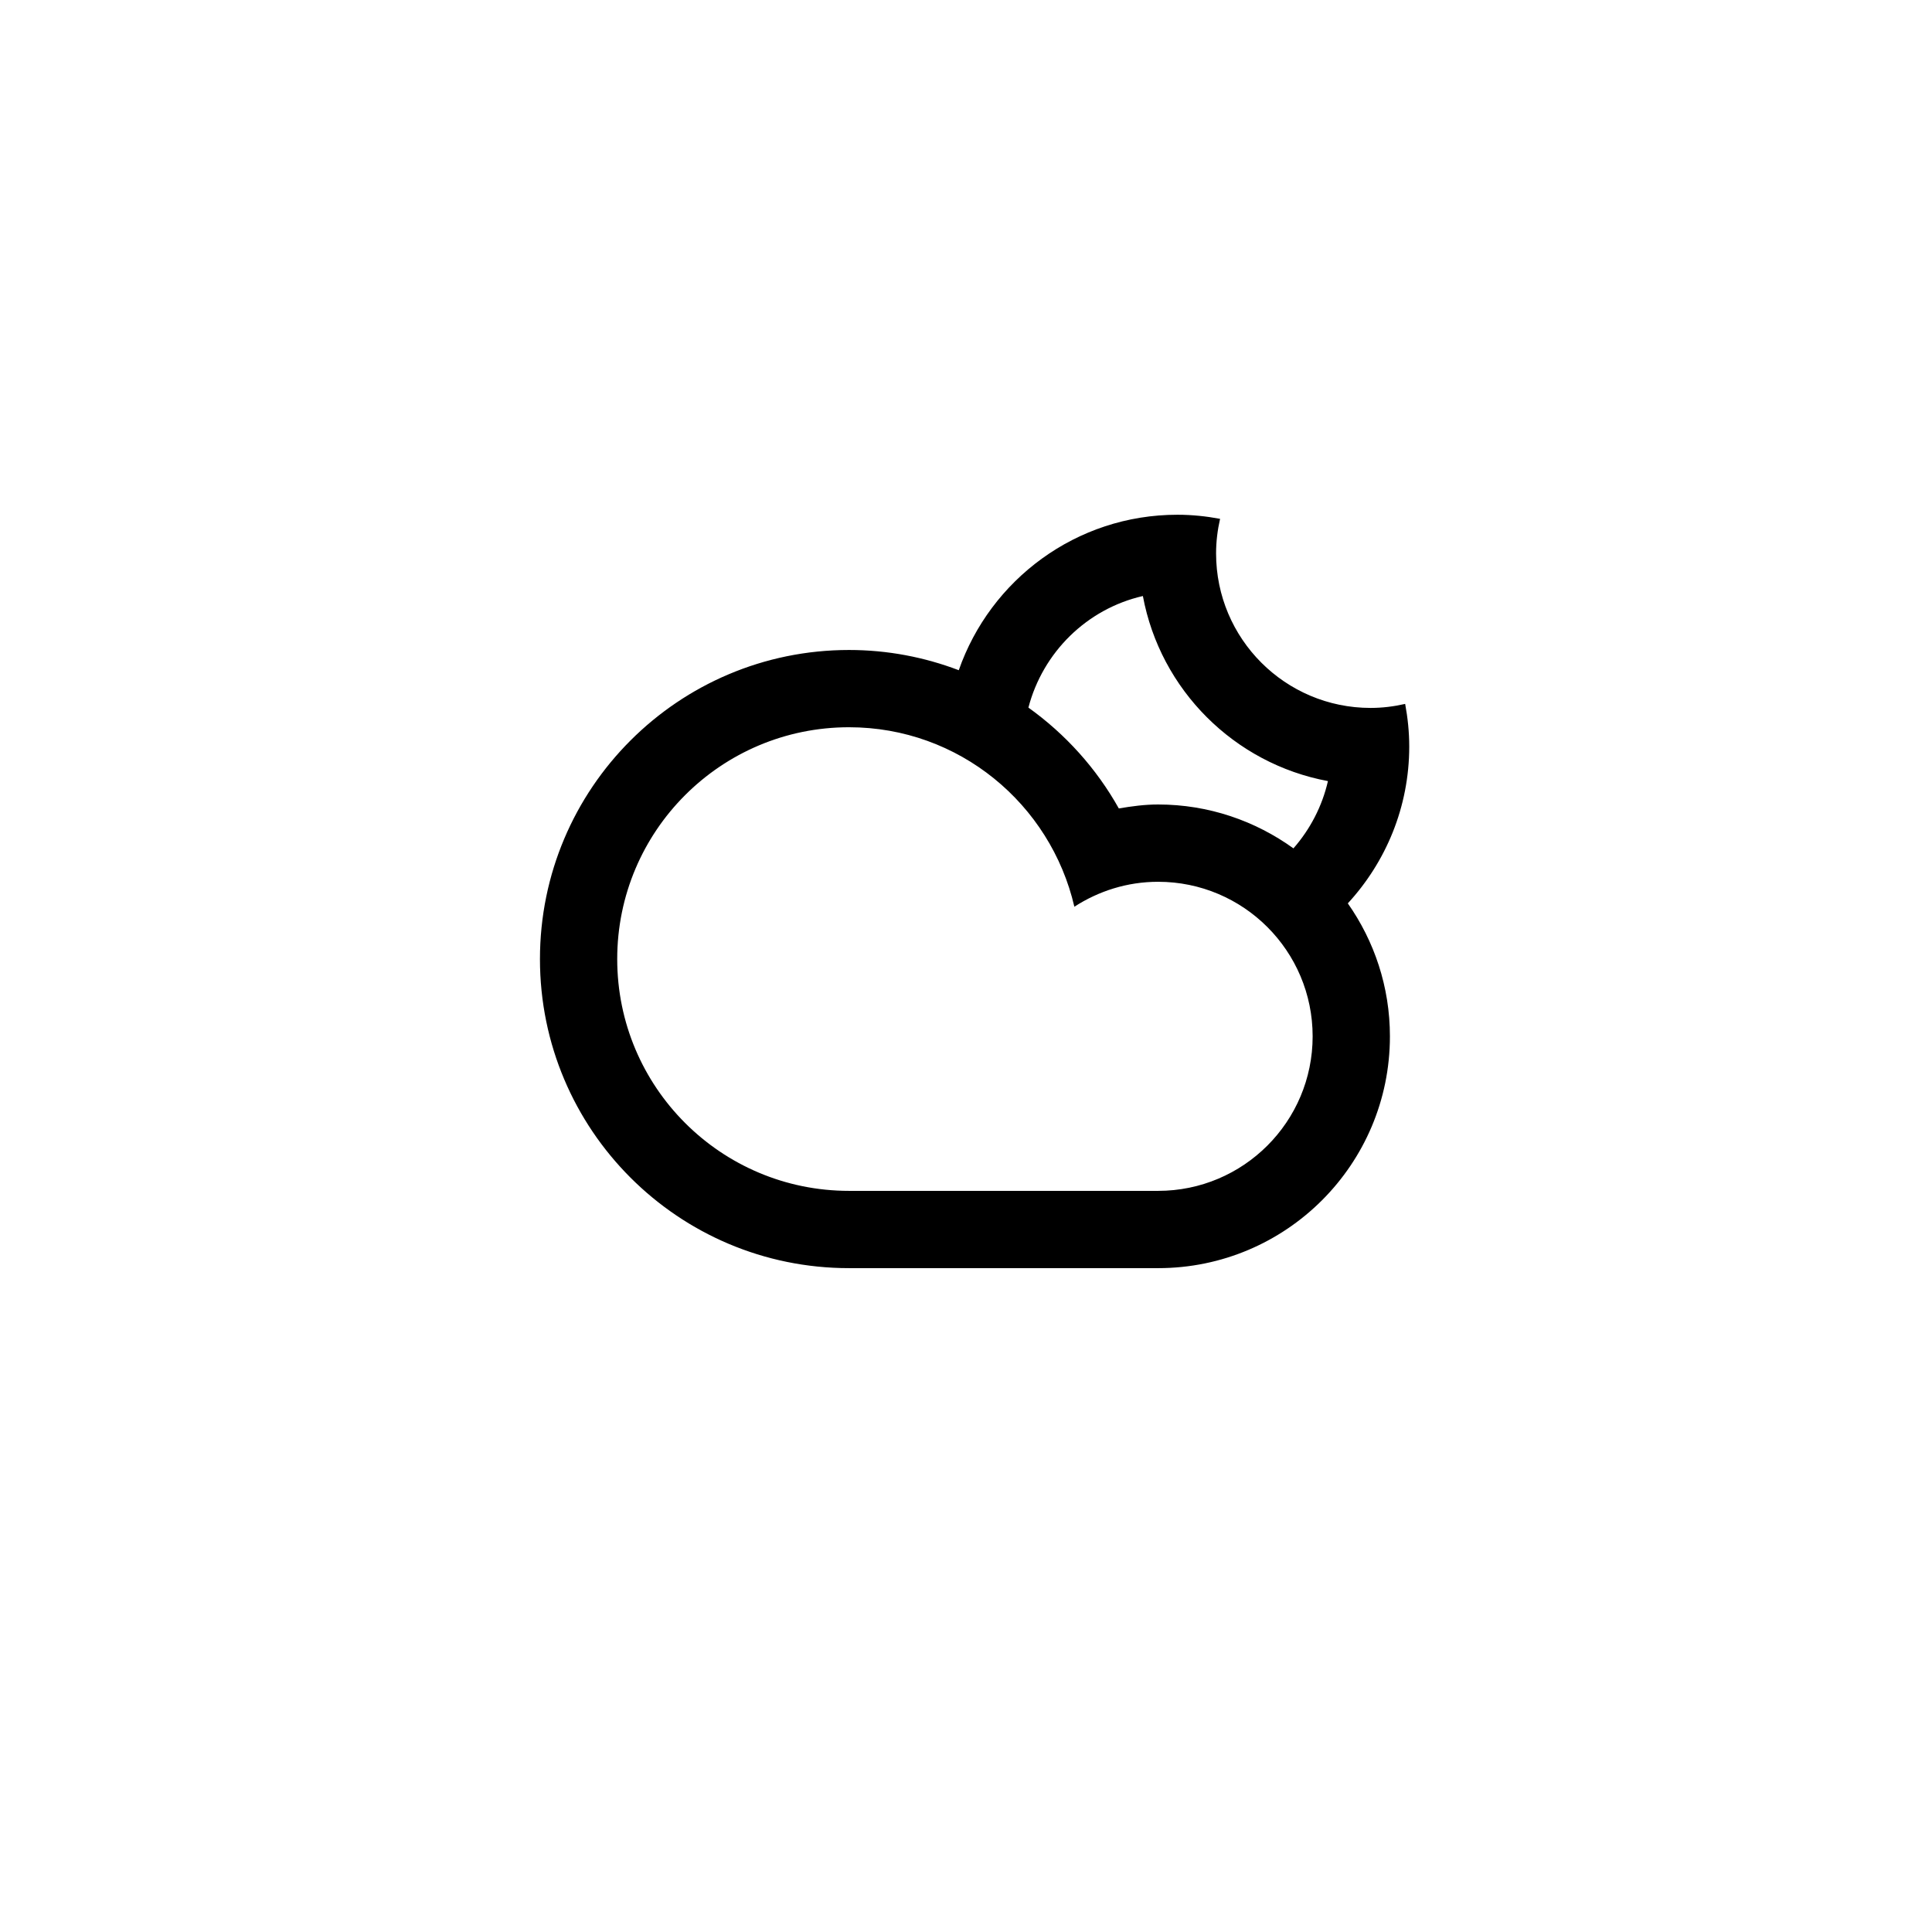
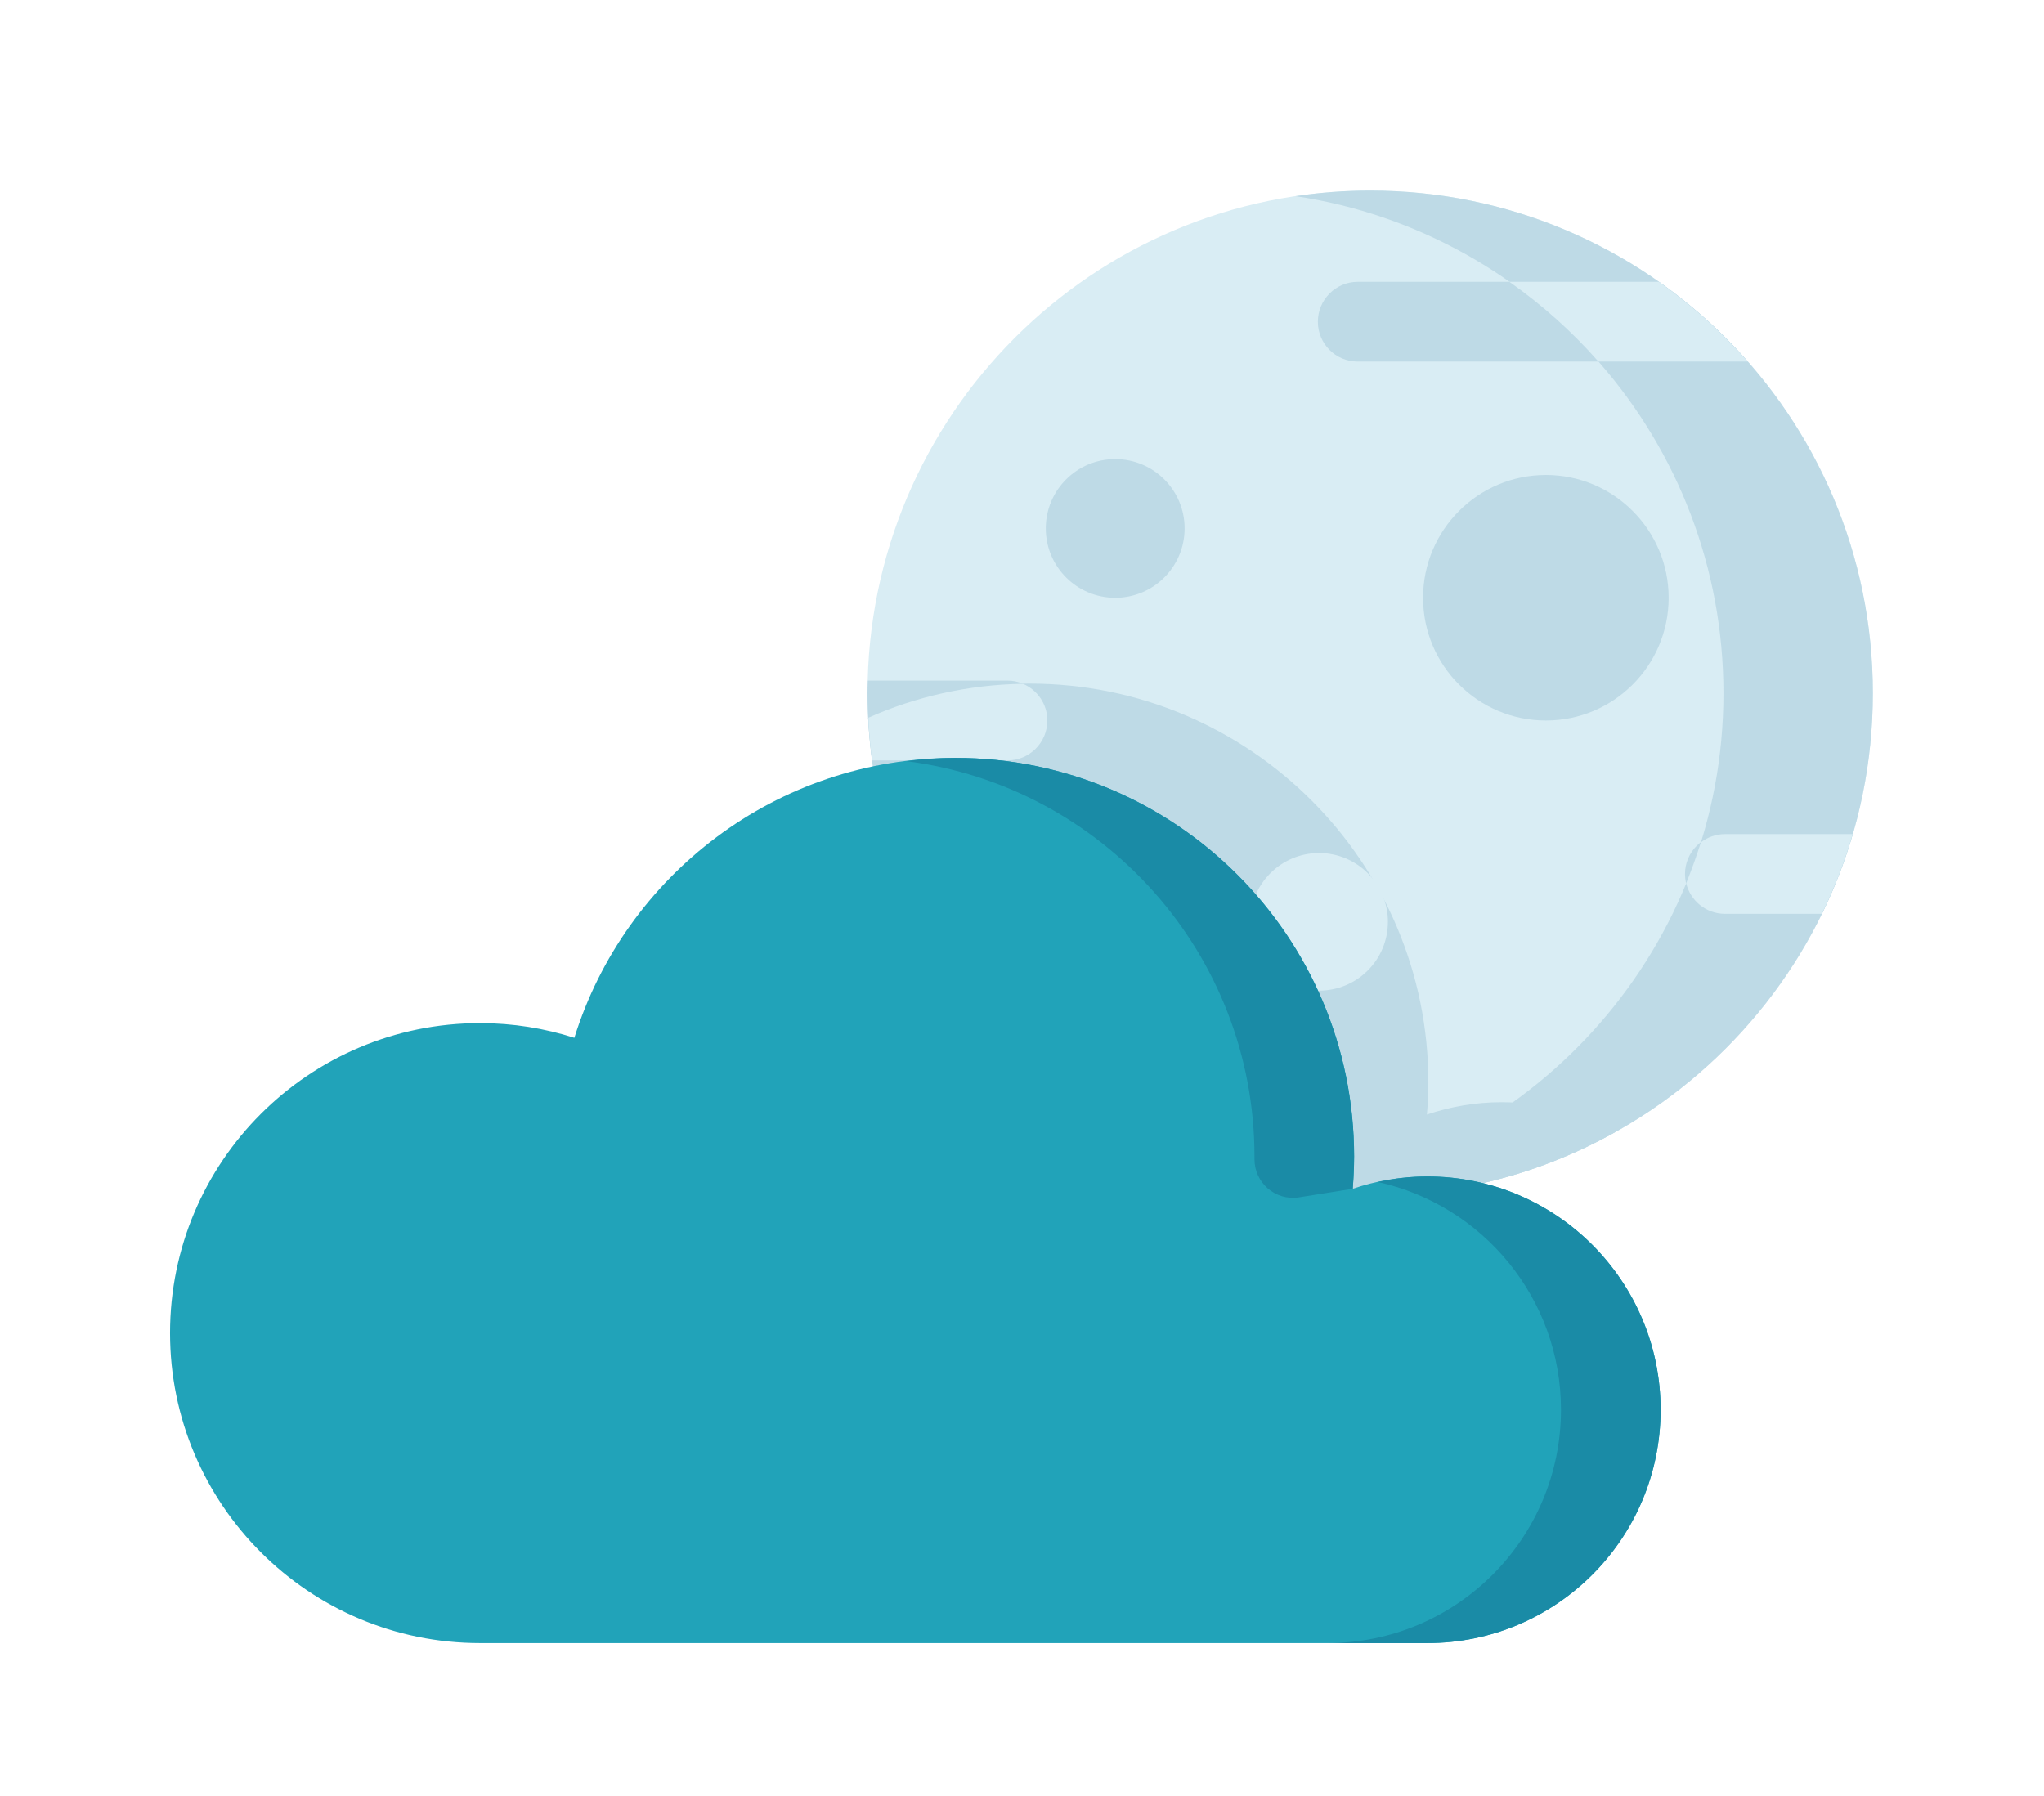
- <svg xmlns="http://www.w3.org/2000/svg" version="1.1" id="Layer_1" x="0px" y="0px" width="100px" height="100px" viewBox="0 0 100 100" enable-background="new 0 0 100 100" xml:space="preserve">
-   <path fill-rule="evenodd" clip-rule="evenodd" d="M69.763,46.758L69.763,46.758c1.368,1.949,2.179,4.318,2.179,6.883  c0,6.625-5.371,11.998-11.998,11.998c-2.775,0-12.801,0-15.998,0c-8.836,0-15.998-7.162-15.998-15.998s7.162-15.998,15.998-15.998  c2.002,0,3.914,0.375,5.68,1.047l0,0c1.635-4.682,6.078-8.047,11.318-8.047c0.755,0,1.491,0.078,2.207,0.212  c-0.131,0.575-0.207,1.173-0.207,1.788c0,4.418,3.581,7.999,7.998,7.999c0.616,0,1.213-0.076,1.789-0.208  c0.133,0.717,0.211,1.453,0.211,2.208C72.941,41.775,71.73,44.621,69.763,46.758z M31.947,49.641  c0,6.627,5.371,11.998,11.998,11.998c3.616,0,12.979,0,15.998,0c4.418,0,7.999-3.582,7.999-7.998c0-4.418-3.581-8-7.999-8  c-1.6,0-3.083,0.482-4.334,1.291c-1.231-5.316-5.973-9.29-11.664-9.29C37.318,37.642,31.947,43.014,31.947,49.641z M51.496,35.545  c0.001,0,0.002,0,0.002,0S51.497,35.545,51.496,35.545z M59.155,30.85c-2.9,0.664-5.175,2.91-5.925,5.775l0,0  c1.918,1.372,3.523,3.152,4.68,5.22c0.664-0.113,1.337-0.205,2.033-0.205c2.618,0,5.033,0.85,7.005,2.271l0,0  c0.858-0.979,1.485-2.168,1.786-3.482C63.881,39.525,60.059,35.706,59.155,30.85z" />
+ <svg xmlns="http://www.w3.org/2000/svg" width="100%" height="100%" viewBox="0 0 872 766" version="1.1" xml:space="preserve" style="fill-rule:evenodd;clip-rule:evenodd;stroke-linejoin:round;stroke-miterlimit:2;">
+   <g transform="matrix(1,0,0,1,-13361.8,-4724.41)">
+     <g id="_35" transform="matrix(0.714264,0,0,0.683311,10440.8,4593.83)">
+       <rect x="4089.49" y="191.094" width="1220.26" height="1120.61" style="fill:none;" />
+       <g transform="matrix(54.5483,0,0,57.0192,-1078.33,223.969)">
+         <path d="M109.742,12.519C112.782,12.519 115.246,10.055 115.246,7.015C115.246,3.976 112.782,1.511 109.742,1.511C106.702,1.511 104.238,3.976 104.238,7.015C104.238,10.055 106.702,12.519 109.742,12.519Z" style="fill:rgb(217,237,244);fill-rule:nonzero;" />
+       </g>
+       <g transform="matrix(54.5483,0,0,57.0192,-1078.33,223.969)">
+         <path d="M111.179,11.494C110.893,11.494 110.62,11.543 110.363,11.629C110.373,11.513 110.379,11.396 110.379,11.278C110.379,8.866 108.424,6.91 106.011,6.91C105.383,6.91 104.785,7.044 104.245,7.284C104.386,10.199 106.793,12.519 109.742,12.519C110.717,12.519 111.632,12.264 112.426,11.82C112.056,11.613 111.632,11.494 111.179,11.494Z" style="fill:rgb(190,218,230);fill-rule:nonzero;" />
+       </g>
+       <g transform="matrix(54.5483,0,0,57.0192,-1078.33,223.969)">
+         <path d="M109.742,1.511C109.464,1.511 109.191,1.532 108.925,1.572C111.576,1.967 113.61,4.253 113.61,7.015C113.61,9.777 111.576,12.063 108.925,12.458C109.191,12.498 109.464,12.519 109.742,12.519C112.782,12.519 115.246,10.055 115.246,7.015C115.246,3.976 112.782,1.511 109.742,1.511Z" style="fill:rgb(190,218,230);fill-rule:nonzero;" />
+       </g>
+       <g transform="matrix(54.5483,0,0,57.0192,-1078.33,223.969)">
+         <path d="M108.428,9.519C108.428,9.103 108.766,8.765 109.182,8.765C109.599,8.765 109.936,9.103 109.936,9.519C109.936,9.935 109.599,10.272 109.182,10.272C108.766,10.272 108.428,9.935 108.428,9.519Z" style="fill:rgb(217,237,244);fill-rule:nonzero;" />
+       </g>
+       <g transform="matrix(54.5483,0,0,57.0192,-1078.33,223.969)">
+         <path d="M105.644,10.688C105.891,10.513 106.053,10.226 106.053,9.899C106.053,9.366 105.621,8.934 105.089,8.934C104.922,8.934 104.765,8.976 104.629,9.05C104.87,9.657 105.216,10.21 105.644,10.688Z" style="fill:rgb(190,218,230);fill-rule:nonzero;" />
+       </g>
+       <g transform="matrix(54.5483,0,0,57.0192,-1078.33,223.969)">
+         <path d="M110.321,5.97C110.321,5.228 110.923,4.625 111.666,4.625C112.408,4.625 113.01,5.228 113.01,5.97C113.01,6.712 112.408,7.314 111.666,7.314C110.923,7.314 110.321,6.712 110.321,5.97Z" style="fill:rgb(190,218,230);fill-rule:nonzero;" />
+       </g>
+       <g transform="matrix(54.5483,0,0,57.0192,-1078.33,223.969)">
+         <path d="M106.19,5.21C106.19,4.791 106.53,4.451 106.95,4.451C107.37,4.451 107.71,4.791 107.71,5.21C107.71,5.63 107.37,5.97 106.95,5.97C106.53,5.97 106.19,5.63 106.19,5.21Z" style="fill:rgb(190,218,230);fill-rule:nonzero;" />
+       </g>
+       <g transform="matrix(54.5483,0,0,57.0192,-1078.33,223.969)">
+         <path d="M109.605,3.383L113.876,3.383C113.587,3.055 113.261,2.762 112.901,2.51L109.605,2.51C109.364,2.51 109.169,2.706 109.169,2.947C109.169,3.188 109.364,3.383 109.605,3.383Z" style="fill:rgb(190,218,230);fill-rule:nonzero;" />
+       </g>
+       <g transform="matrix(54.5483,0,0,57.0192,-1078.33,223.969)">
+         <path d="M113.876,3.383C113.659,3.137 113.421,2.911 113.165,2.707C113.079,2.639 112.991,2.573 112.902,2.51L111.266,2.51C111.625,2.762 111.953,3.055 112.241,3.383L113.876,3.383Z" style="fill:rgb(217,237,244);fill-rule:nonzero;" />
+       </g>
+       <g transform="matrix(54.5483,0,0,57.0192,-1078.33,223.969)">
+         <path d="M115.025,8.558L113.626,8.558C113.385,8.558 113.189,8.753 113.189,8.995C113.189,9.236 113.385,9.431 113.626,9.431L114.687,9.431C114.824,9.153 114.936,8.86 115.025,8.558Z" style="fill:rgb(190,218,230);fill-rule:nonzero;" />
+       </g>
+       <g transform="matrix(54.5483,0,0,57.0192,-1078.33,223.969)">
+         <path d="M113.626,8.558C113.526,8.558 113.436,8.592 113.363,8.648C113.315,8.8 113.261,8.95 113.202,9.096C113.248,9.288 113.42,9.431 113.626,9.431L114.687,9.431C114.754,9.295 114.814,9.156 114.87,9.014C114.872,9.008 114.875,9.002 114.877,8.996C114.932,8.853 114.981,8.707 115.025,8.558L113.626,8.558Z" style="fill:rgb(217,237,244);fill-rule:nonzero;" />
+       </g>
+       <g transform="matrix(54.5483,0,0,57.0192,-1078.33,223.969)">
+         <path d="M104.289,7.751L105.77,7.751C106.011,7.751 106.207,7.556 106.207,7.314C106.207,7.073 106.011,6.877 105.77,6.877L104.242,6.877C104.24,6.923 104.238,6.969 104.238,7.015C104.238,7.265 104.257,7.51 104.289,7.751Z" style="fill:rgb(190,218,230);fill-rule:nonzero;" />
+       </g>
+       <g transform="matrix(54.5483,0,0,57.0192,-1078.33,223.969)">
+         <path d="M106.207,7.314C106.207,7.133 106.097,6.979 105.94,6.912C105.339,6.922 104.766,7.053 104.248,7.283C104.249,7.307 104.249,7.332 104.25,7.356C104.252,7.379 104.254,7.401 104.255,7.424C104.263,7.534 104.274,7.643 104.289,7.75L104.289,7.751L105.77,7.751C106.011,7.751 106.207,7.556 106.207,7.314Z" style="fill:rgb(217,237,244);fill-rule:nonzero;" />
+       </g>
+       <g transform="matrix(54.5483,0,0,57.0192,-1078.33,223.969)">
+         <path d="M110.367,12.307C110.081,12.307 109.807,12.355 109.551,12.442C109.56,12.326 109.566,12.208 109.566,12.09C109.566,9.678 107.611,7.723 105.199,7.723C103.24,7.723 101.582,9.012 101.028,10.789C100.703,10.685 100.356,10.628 99.995,10.628C98.121,10.628 96.601,12.147 96.601,14.022C96.601,15.897 98.121,17.417 99.995,17.417L110.367,17.417C111.778,17.417 112.922,16.273 112.922,14.862C112.922,13.451 111.778,12.307 110.367,12.307Z" style="fill:rgb(33,163,185);fill-rule:nonzero;" />
+       </g>
+       <g transform="matrix(54.5483,0,0,57.0192,-1078.33,223.969)">
+         <path d="M108.475,12.09L108.475,12.117C108.474,12.376 108.704,12.576 108.961,12.536L109.551,12.442L109.559,12.322C109.563,12.245 109.566,12.168 109.566,12.09C109.566,9.678 107.611,7.723 105.199,7.723C105.016,7.723 104.839,7.737 104.662,7.759C106.812,8.032 108.475,9.866 108.475,12.09Z" style="fill:rgb(26,139,166);fill-rule:nonzero;" />
+       </g>
+       <g transform="matrix(54.5483,0,0,57.0192,-1078.33,223.969)">
+         <path d="M110.367,12.307C110.18,12.307 110,12.329 109.826,12.368C110.972,12.62 111.831,13.64 111.831,14.862C111.831,16.273 110.686,17.417 109.275,17.417L110.367,17.417C111.778,17.417 112.922,16.273 112.922,14.862C112.922,13.451 111.778,12.307 110.367,12.307Z" style="fill:rgb(26,139,166);fill-rule:nonzero;" />
+       </g>
+     </g>
+   </g>
</svg>
